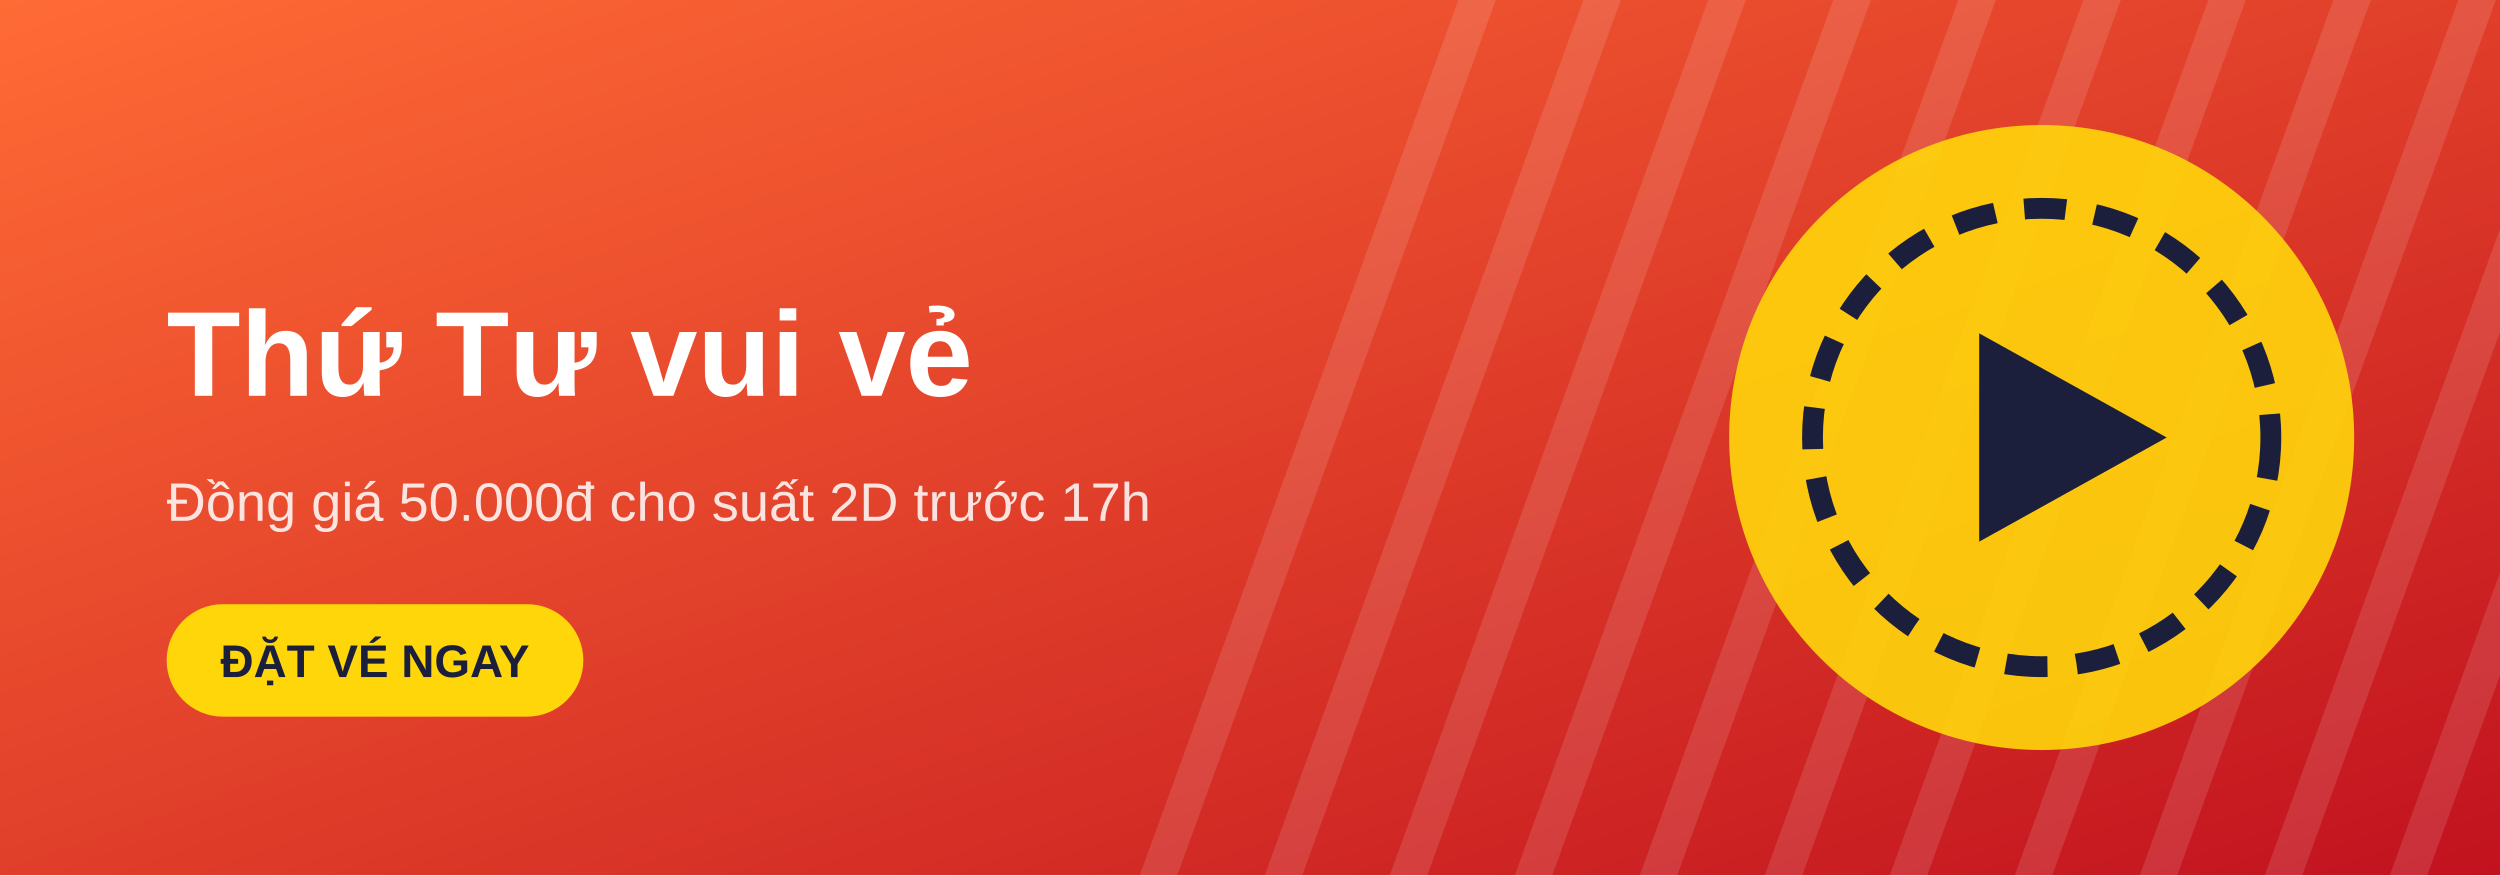
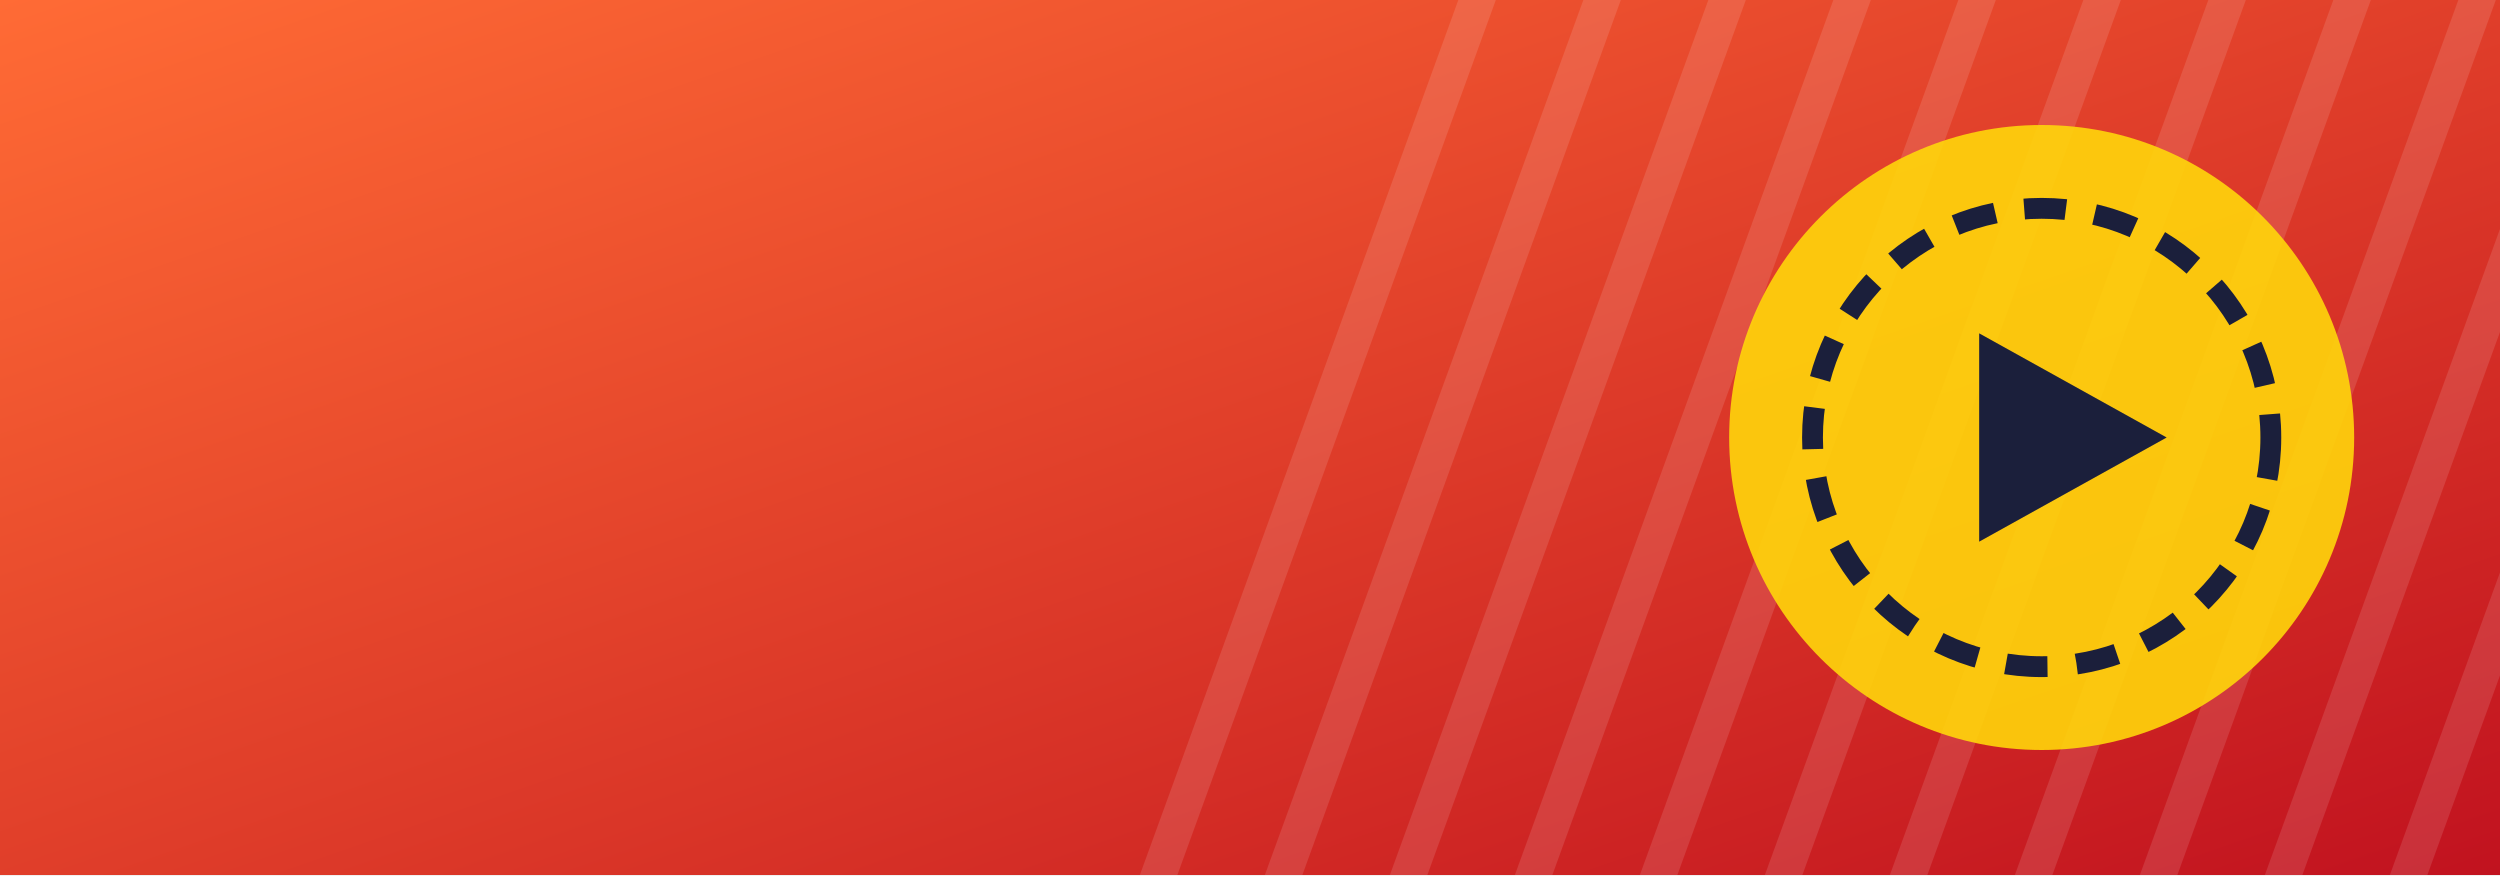
<svg xmlns="http://www.w3.org/2000/svg" viewBox="0 0 1200 420" width="1200" height="420">
  <defs>
    <linearGradient id="b" x1="0" y1="0" x2="1" y2="1">
      <stop offset="0" stop-color="#ff6b35" />
      <stop offset="1" stop-color="#c1121f" />
    </linearGradient>
  </defs>
  <rect width="1200" height="420" fill="url(#b)" />
  <g opacity="0.12" fill="#ffffff">
    <rect x="700" y="0" width="18" height="420" transform="skewX(-20)" />
    <rect x="760" y="0" width="18" height="420" transform="skewX(-20)" />
    <rect x="820" y="0" width="18" height="420" transform="skewX(-20)" />
    <rect x="880" y="0" width="18" height="420" transform="skewX(-20)" />
    <rect x="940" y="0" width="18" height="420" transform="skewX(-20)" />
    <rect x="1000" y="0" width="18" height="420" transform="skewX(-20)" />
    <rect x="1060" y="0" width="18" height="420" transform="skewX(-20)" />
    <rect x="1120" y="0" width="18" height="420" transform="skewX(-20)" />
    <rect x="1180" y="0" width="18" height="420" transform="skewX(-20)" />
    <rect x="1240" y="0" width="18" height="420" transform="skewX(-20)" />
    <rect x="1300" y="0" width="18" height="420" transform="skewX(-20)" />
    <rect x="1360" y="0" width="18" height="420" transform="skewX(-20)" />
    <rect x="1420" y="0" width="18" height="420" transform="skewX(-20)" />
    <rect x="1480" y="0" width="18" height="420" transform="skewX(-20)" />
  </g>
  <circle cx="980" cy="210" r="150" fill="#ffd60a" opacity="0.9" />
  <circle cx="980" cy="210" r="110" fill="none" stroke="#1b1f3b" stroke-width="10" stroke-dasharray="20 14" />
  <polygon points="950,160 950,260 1040,210" fill="#1b1f3b" />
-   <text x="80" y="190" font-family="'Be Vietnam Pro', 'Segoe UI', Arial, sans-serif" font-size="58" font-weight="800" fill="#ffffff">Thứ Tư vui vẻ</text>
-   <text x="80" y="250" font-family="'Be Vietnam Pro', 'Segoe UI', Arial, sans-serif" font-size="26" fill="#ffffff" opacity="0.85">Đồng giá 50.000đ cho suất 2D trước 17h</text>
-   <rect x="80" y="290" width="200" height="54" rx="27" fill="#ffd60a" />
-   <text x="180" y="325" text-anchor="middle" font-family="'Be Vietnam Pro', 'Segoe UI', Arial, sans-serif" font-size="22" font-weight="800" fill="#1b1f3b">ĐẶT VÉ NGAY</text>
</svg>
